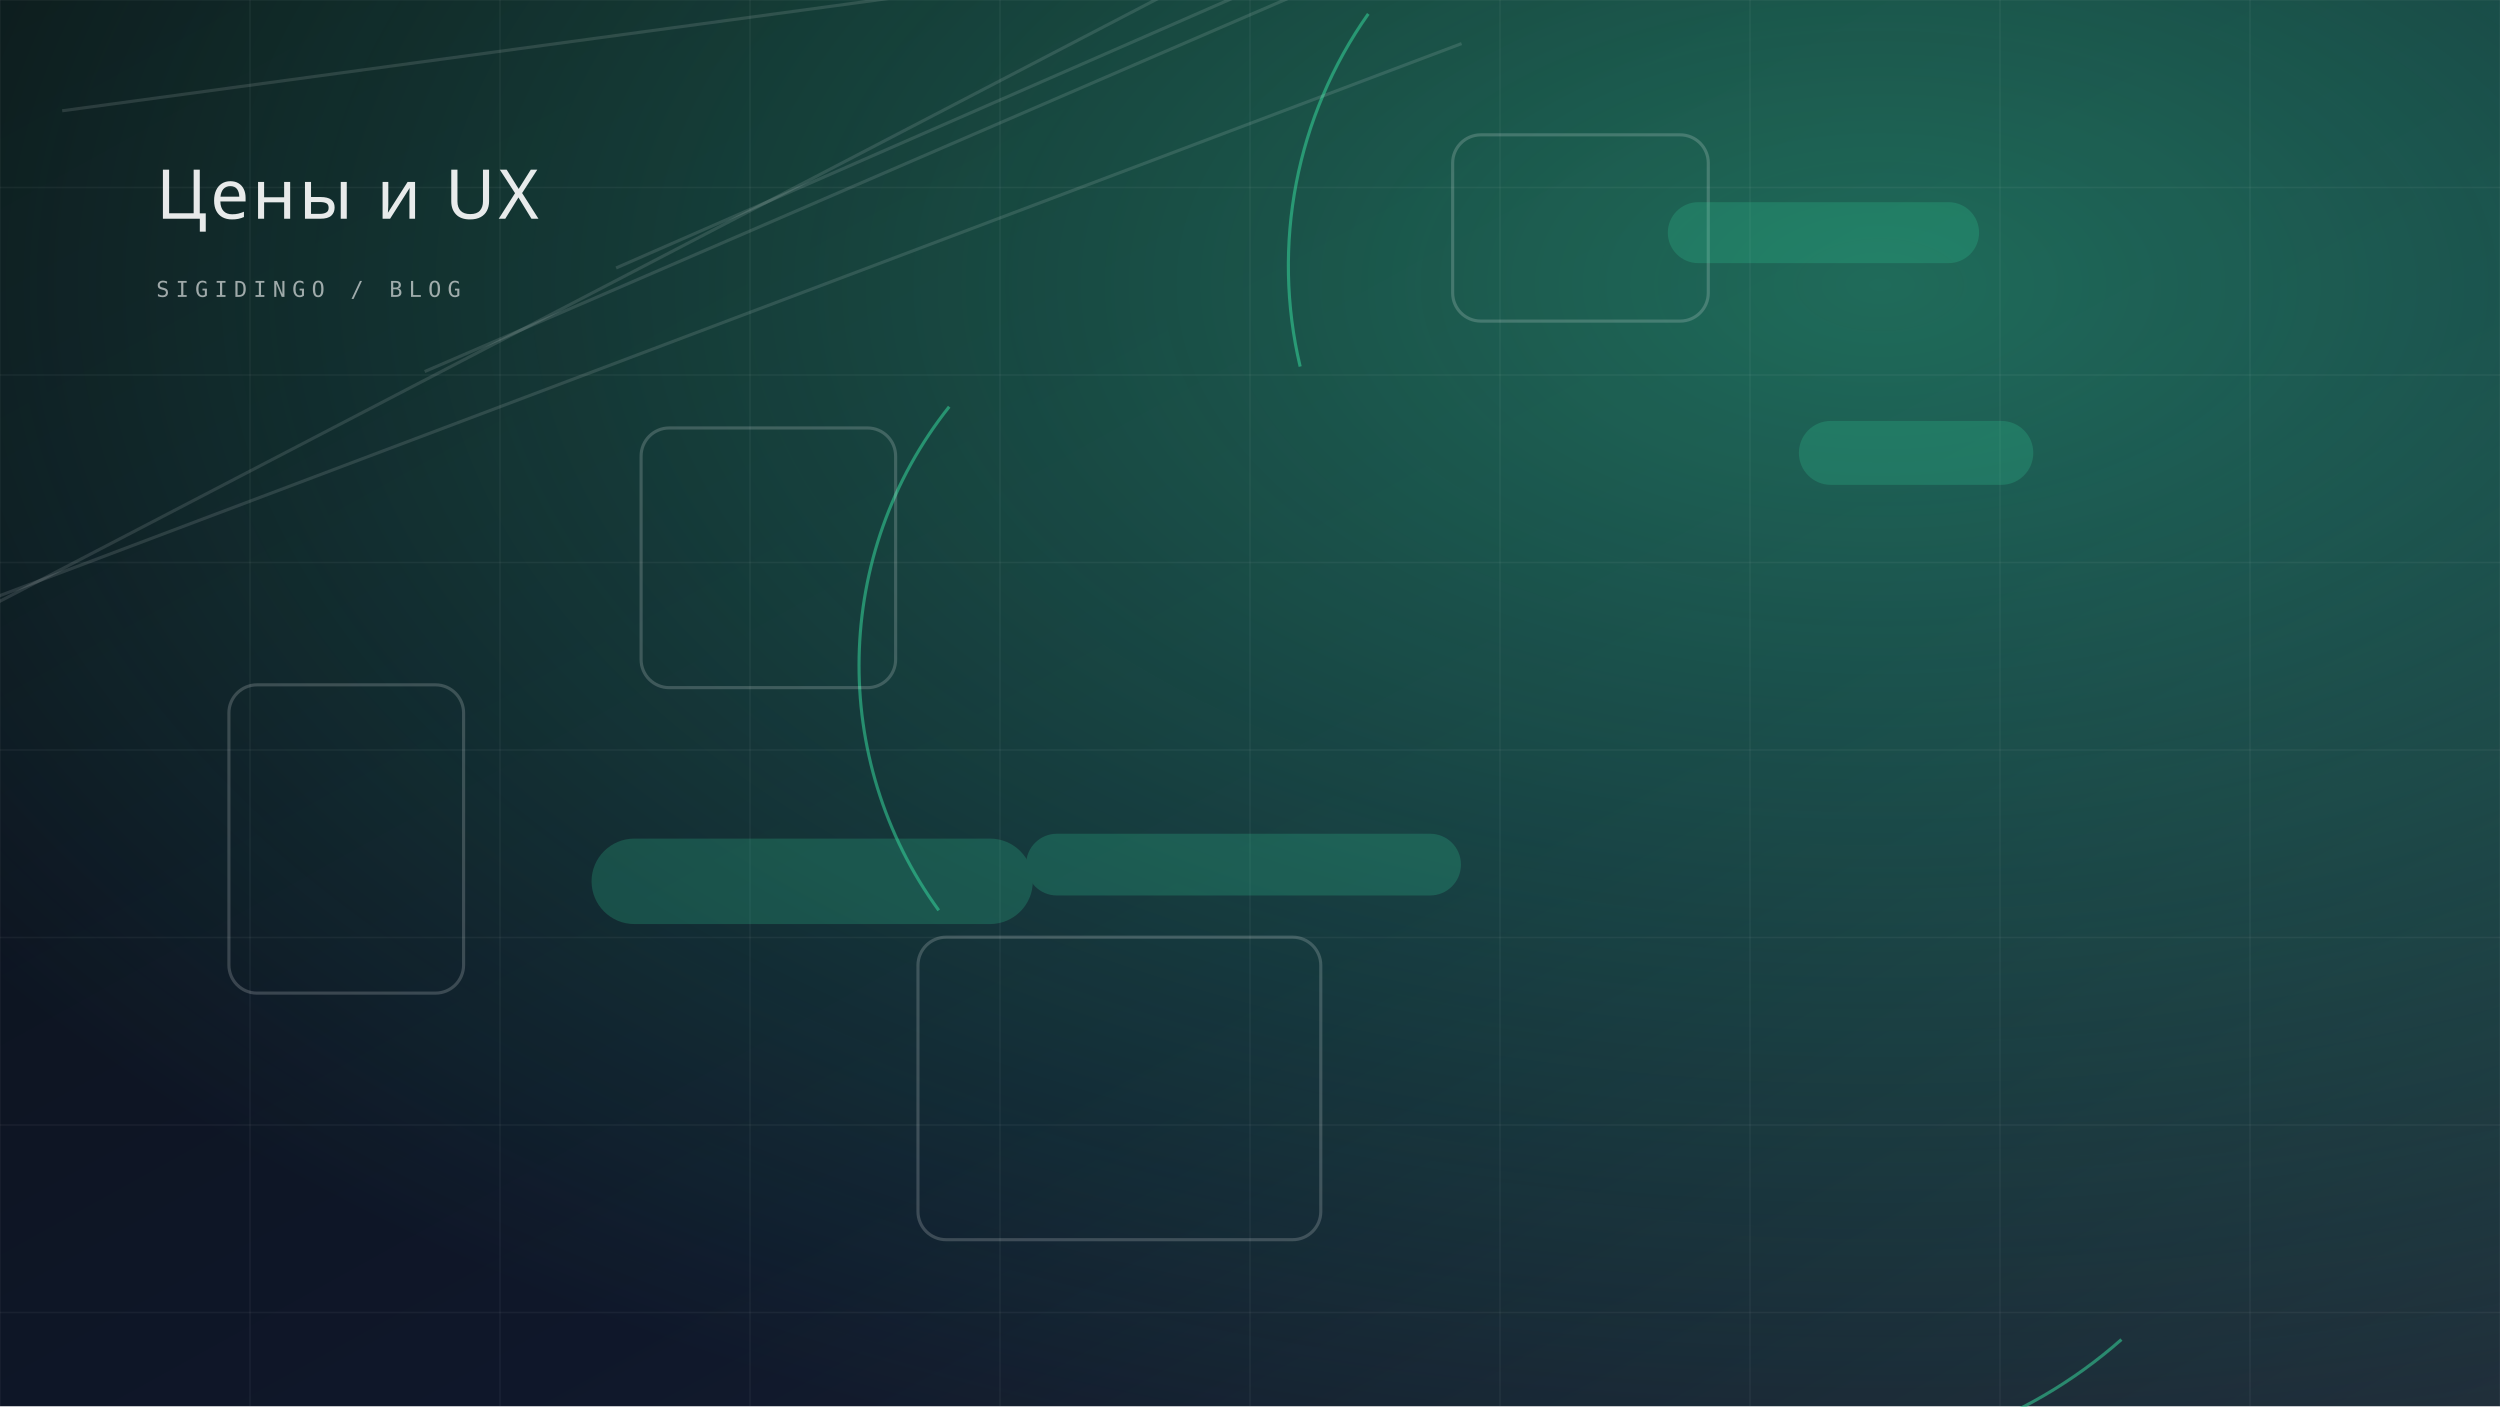
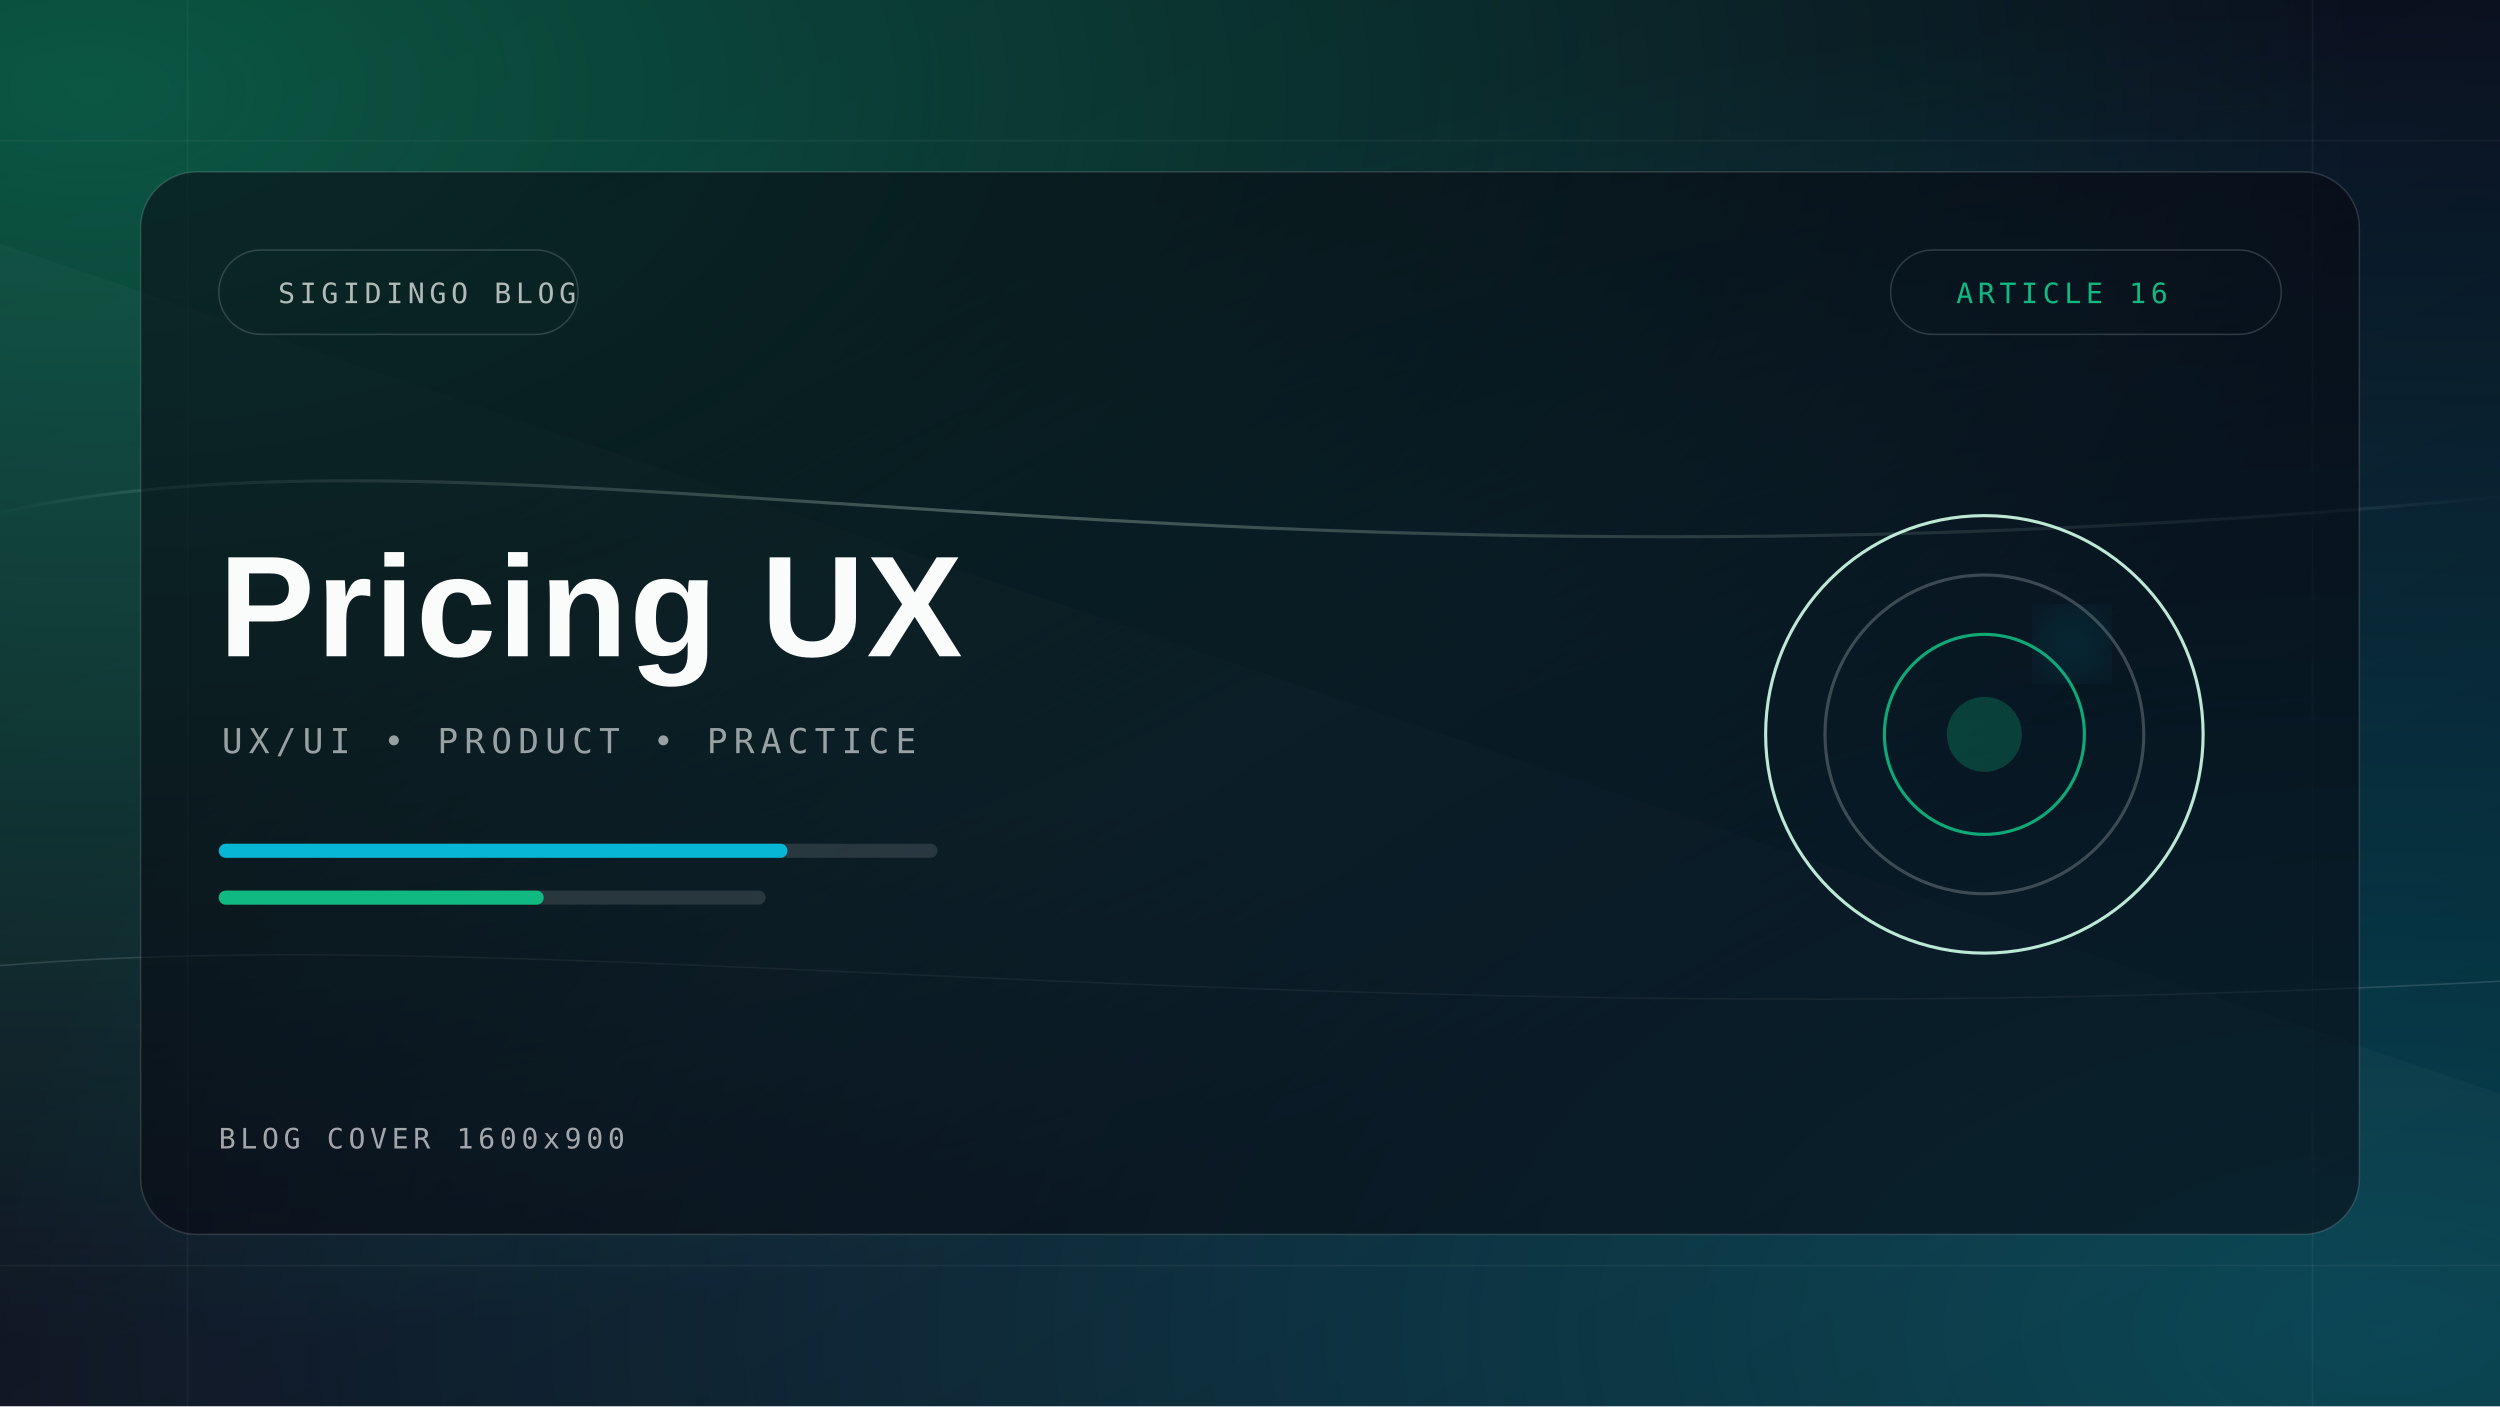
<svg xmlns="http://www.w3.org/2000/svg" width="1600" height="900" viewBox="0 0 1600 900">
  <defs>
-     <linearGradient id="bg-pricing-ux" x1="0" y1="0" x2="1" y2="1">
-       <stop offset="0%" stop-color="#0b1116" />
-       <stop offset="60%" stop-color="#0f172a" />
-       <stop offset="100%" stop-color="#1f2937" />
+     <linearGradient id="bg-16" x1="0" y1="0" x2="1" y2="1">
+       <stop offset="0%" stop-color="#070A12" />
+       <stop offset="52%" stop-color="#0B1120" />
+       <stop offset="100%" stop-color="#05070D" />
    </linearGradient>
-     <radialGradient id="glow-pricing-ux" cx="0.75" cy="0.2" r="0.9">
-       <stop offset="0%" stop-color="#34d399" stop-opacity="0.45" />
-       <stop offset="100%" stop-color="#34d399" stop-opacity="0" />
+     <radialGradient id="haloA-16" cx="0.04" cy="0.06" r="0.9">
+       <stop offset="0%" stop-color="#10B981" stop-opacity="0.44" />
+       <stop offset="100%" stop-color="#10B981" stop-opacity="0" />
    </radialGradient>
+     <radialGradient id="haloB-16" cx="0.95" cy="0.95" r="0.95">
+       <stop offset="0%" stop-color="#06B6D4" stop-opacity="0.34" />
+       <stop offset="100%" stop-color="#06B6D4" stop-opacity="0" />
+     </radialGradient>
+     <linearGradient id="beam-16" x1="0" y1="0" x2="1" y2="0">
+       <stop offset="0%" stop-color="#CFFFE8" stop-opacity="0" />
+       <stop offset="40%" stop-color="#CFFFE8" stop-opacity="0.95" />
+       <stop offset="100%" stop-color="#CFFFE8" stop-opacity="0" />
+     </linearGradient>
+     <filter id="soft-16" x="-20%" y="-20%" width="140%" height="140%">
+       <feGaussianBlur stdDeviation="24" />
+     </filter>
  </defs>
-   <rect width="1600" height="900" fill="url(#bg-pricing-ux)" />
-   <rect width="1600" height="900" fill="url(#glow-pricing-ux)" />
+   <rect width="1600" height="900" fill="url(#bg-16)" />
+   <rect width="1600" height="900" fill="url(#haloA-16)" />
+   <rect width="1600" height="900" fill="url(#haloB-16)" />
  <g stroke="rgba(255,255,255,0.05)" stroke-width="1">
-     <line x1="0" y1="0" x2="0" y2="900" />
-     <line x1="160" y1="0" x2="160" y2="900" />
-     <line x1="320" y1="0" x2="320" y2="900" />
-     <line x1="480" y1="0" x2="480" y2="900" />
-     <line x1="640" y1="0" x2="640" y2="900" />
-     <line x1="800" y1="0" x2="800" y2="900" />
-     <line x1="960" y1="0" x2="960" y2="900" />
-     <line x1="1120" y1="0" x2="1120" y2="900" />
-     <line x1="1280" y1="0" x2="1280" y2="900" />
-     <line x1="1440" y1="0" x2="1440" y2="900" />
-     <line x1="1600" y1="0" x2="1600" y2="900" />
-     <line x1="0" y1="0" x2="1600" y2="0" />
-     <line x1="0" y1="120" x2="1600" y2="120" />
-     <line x1="0" y1="240" x2="1600" y2="240" />
-     <line x1="0" y1="360" x2="1600" y2="360" />
-     <line x1="0" y1="480" x2="1600" y2="480" />
-     <line x1="0" y1="600" x2="1600" y2="600" />
-     <line x1="0" y1="720" x2="1600" y2="720" />
-     <line x1="0" y1="840" x2="1600" y2="840" />
+     <line x1="0" y1="90" x2="1600" y2="90" />
+     <line x1="0" y1="810" x2="1600" y2="810" />
+     <line x1="120" y1="0" x2="120" y2="900" />
+     <line x1="1480" y1="0" x2="1480" y2="900" />
  </g>
-   <g fill="none" stroke="#34d399" stroke-width="2" opacity="0.55">
-     <path d="M 600.8 582.6 A 266.3 266.3 0 0 1 607.5 260.3" />
-     <path d="M 1357.7 857.3 A 313.8 313.8 0 0 1 1133.2 935.4" />
-     <path d="M 832.1 234.6 A 279.6 279.6 0 0 1 875.7 8.9" />
+   <g opacity="0.8">
+     <path d="M0 156 L1600 700 L1600 900 L0 900 Z" fill="rgba(255,255,255,0.03)" />
+     <path d="M0 328 C320 258, 760 398, 1600 318" stroke="url(#beam-16)" stroke-width="2" fill="none" />
+     <path d="M0 618 C360 588, 840 668, 1600 628" stroke="rgba(255,255,255,0.17)" stroke-width="1" fill="none" />
  </g>
-   <g stroke="rgba(255,255,255,0.12)" stroke-width="2">
-     <line x1="39.8" y1="70.9" x2="1261.0" y2="-95.1" />
-     <line x1="394.3" y1="171.5" x2="1606.4" y2="-358.9" />
-     <line x1="271.8" y1="237.8" x2="1707.8" y2="-382.9" />
-     <line x1="-7.0" y1="388.4" x2="944.3" y2="-106.7" />
-     <line x1="-78.2" y1="410.7" x2="935.4" y2="27.9" />
+   <rect x="90" y="110" width="1420" height="680" rx="36" fill="rgba(7,10,18,0.58)" stroke="rgba(255,255,255,0.14)" />
+   <path d="M130 212 H1470" stroke="url(#beam-16)" stroke-width="2" />
+   <path d="M130 690 H1470" stroke="url(#beam-16)" stroke-width="2" />
+   <g fill="none" stroke="rgba(255,255,255,0.16)">
+     <rect x="140" y="160" width="230" height="54" rx="27" />
+     <rect x="1210" y="160" width="250" height="54" rx="27" />
  </g>
-   <g fill="none" stroke="rgba(255,255,255,0.18)" stroke-width="2">
-     <rect x="587.5" y="599.8" width="257.8" height="193.6" rx="18" />
-     <rect x="929.7" y="86.3" width="163.6" height="119.2" rx="18" />
-     <rect x="146.5" y="438.3" width="150.2" height="197.3" rx="18" />
-     <rect x="410.3" y="273.9" width="162.9" height="166.2" rx="18" />
+   <text x="178" y="194" font-family="Consolas, monospace" font-size="18" letter-spacing="3" fill="rgba(255,255,255,0.68)">SIGIDINGO BLOG</text>
+   <text x="1252" y="194" font-family="Consolas, monospace" font-size="18" letter-spacing="3" fill="#10B981">ARTICLE 16</text>
+   <text x="140" y="420" font-family="Sora, Arial, sans-serif" font-weight="700" font-size="92" letter-spacing="1.2" fill="rgba(255,255,255,0.98)">Pricing UX</text>
+   <text x="142" y="482" font-family="Consolas, monospace" font-size="22" letter-spacing="4" fill="rgba(255,255,255,0.58)">UX/UI  •  PRODUCT  •  PRACTICE</text>
+   <g>
+     <rect x="140" y="540" width="460" height="9" rx="4.5" fill="rgba(255,255,255,0.12)" />
+     <rect x="140" y="540" width="364" height="9" rx="4.5" fill="#06B6D4" />
+     <rect x="140" y="570" width="350" height="9" rx="4.5" fill="rgba(255,255,255,0.12)" />
+     <rect x="140" y="570" width="208" height="9" rx="4.5" fill="#10B981" />
  </g>
-   <g fill="#34d399" opacity="0.22">
-     <rect x="378.6" y="536.7" width="282.4" height="54.7" rx="27.4" />
-     <rect x="1067.4" y="129.4" width="199.2" height="39.0" rx="19.5" />
-     <rect x="656.7" y="533.6" width="278.3" height="39.5" rx="19.7" />
-     <rect x="1151.3" y="269.4" width="150.0" height="40.9" rx="20.4" />
+   <g opacity="0.9">
+     <circle cx="1270" cy="470" r="140" fill="none" stroke="#CFFFE8" stroke-width="2" />
+     <circle cx="1270" cy="470" r="102" fill="none" stroke="rgba(255,255,255,0.24)" stroke-width="2" />
+     <circle cx="1270" cy="470" r="64" fill="none" stroke="#10B981" stroke-width="2" />
+     <circle cx="1270" cy="470" r="24" fill="#10B981" fill-opacity="0.28" />
+     <circle cx="1326" cy="412" r="18" fill="#06B6D4" fill-opacity="0.45" filter="url(#soft-16)" />
  </g>
-   <text x="100" y="140" font-family="Sora, sans-serif" font-size="44" fill="rgba(255,255,255,0.9)" letter-spacing="2">Цены и UX</text>
-   <text x="100" y="190" font-family="IBM Plex Mono, monospace" font-size="14" fill="rgba(255,255,255,0.6)" letter-spacing="4">SIGIDINGO / BLOG</text>
+   <text x="140" y="735" font-family="Consolas, monospace" font-size="18" letter-spacing="3" fill="rgba(255,255,255,0.62)">BLOG COVER 1600x900</text>
</svg>
